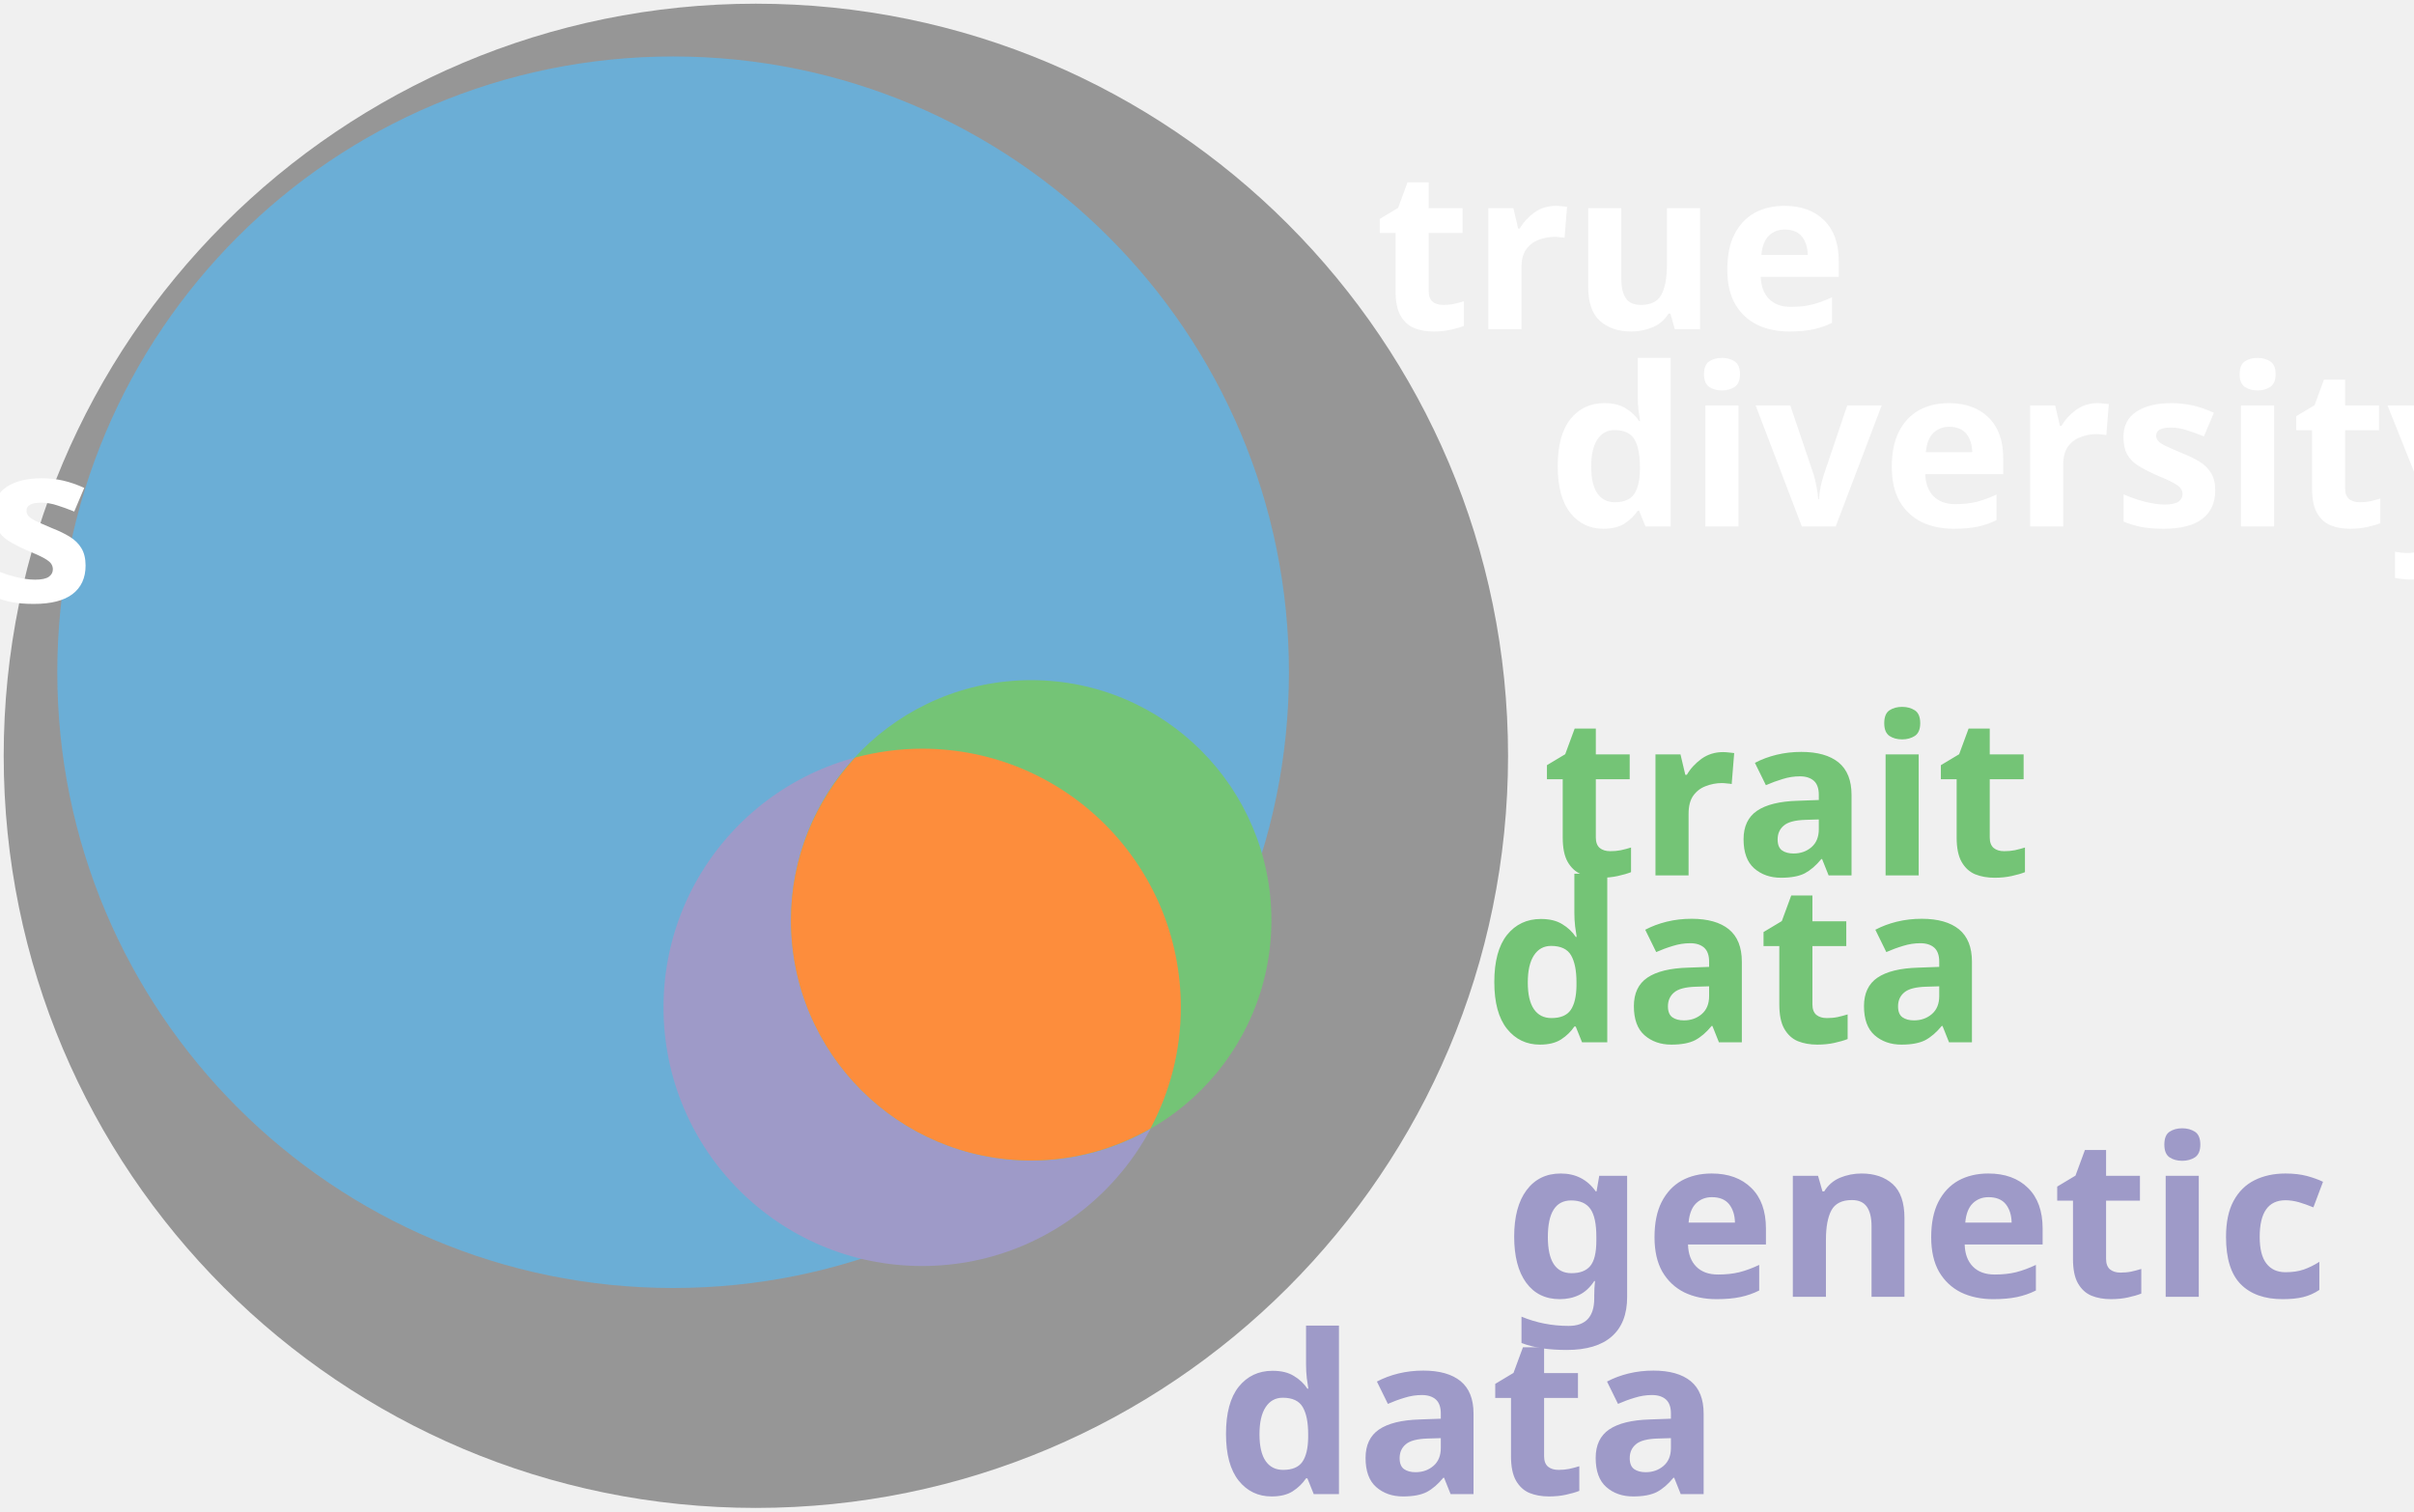
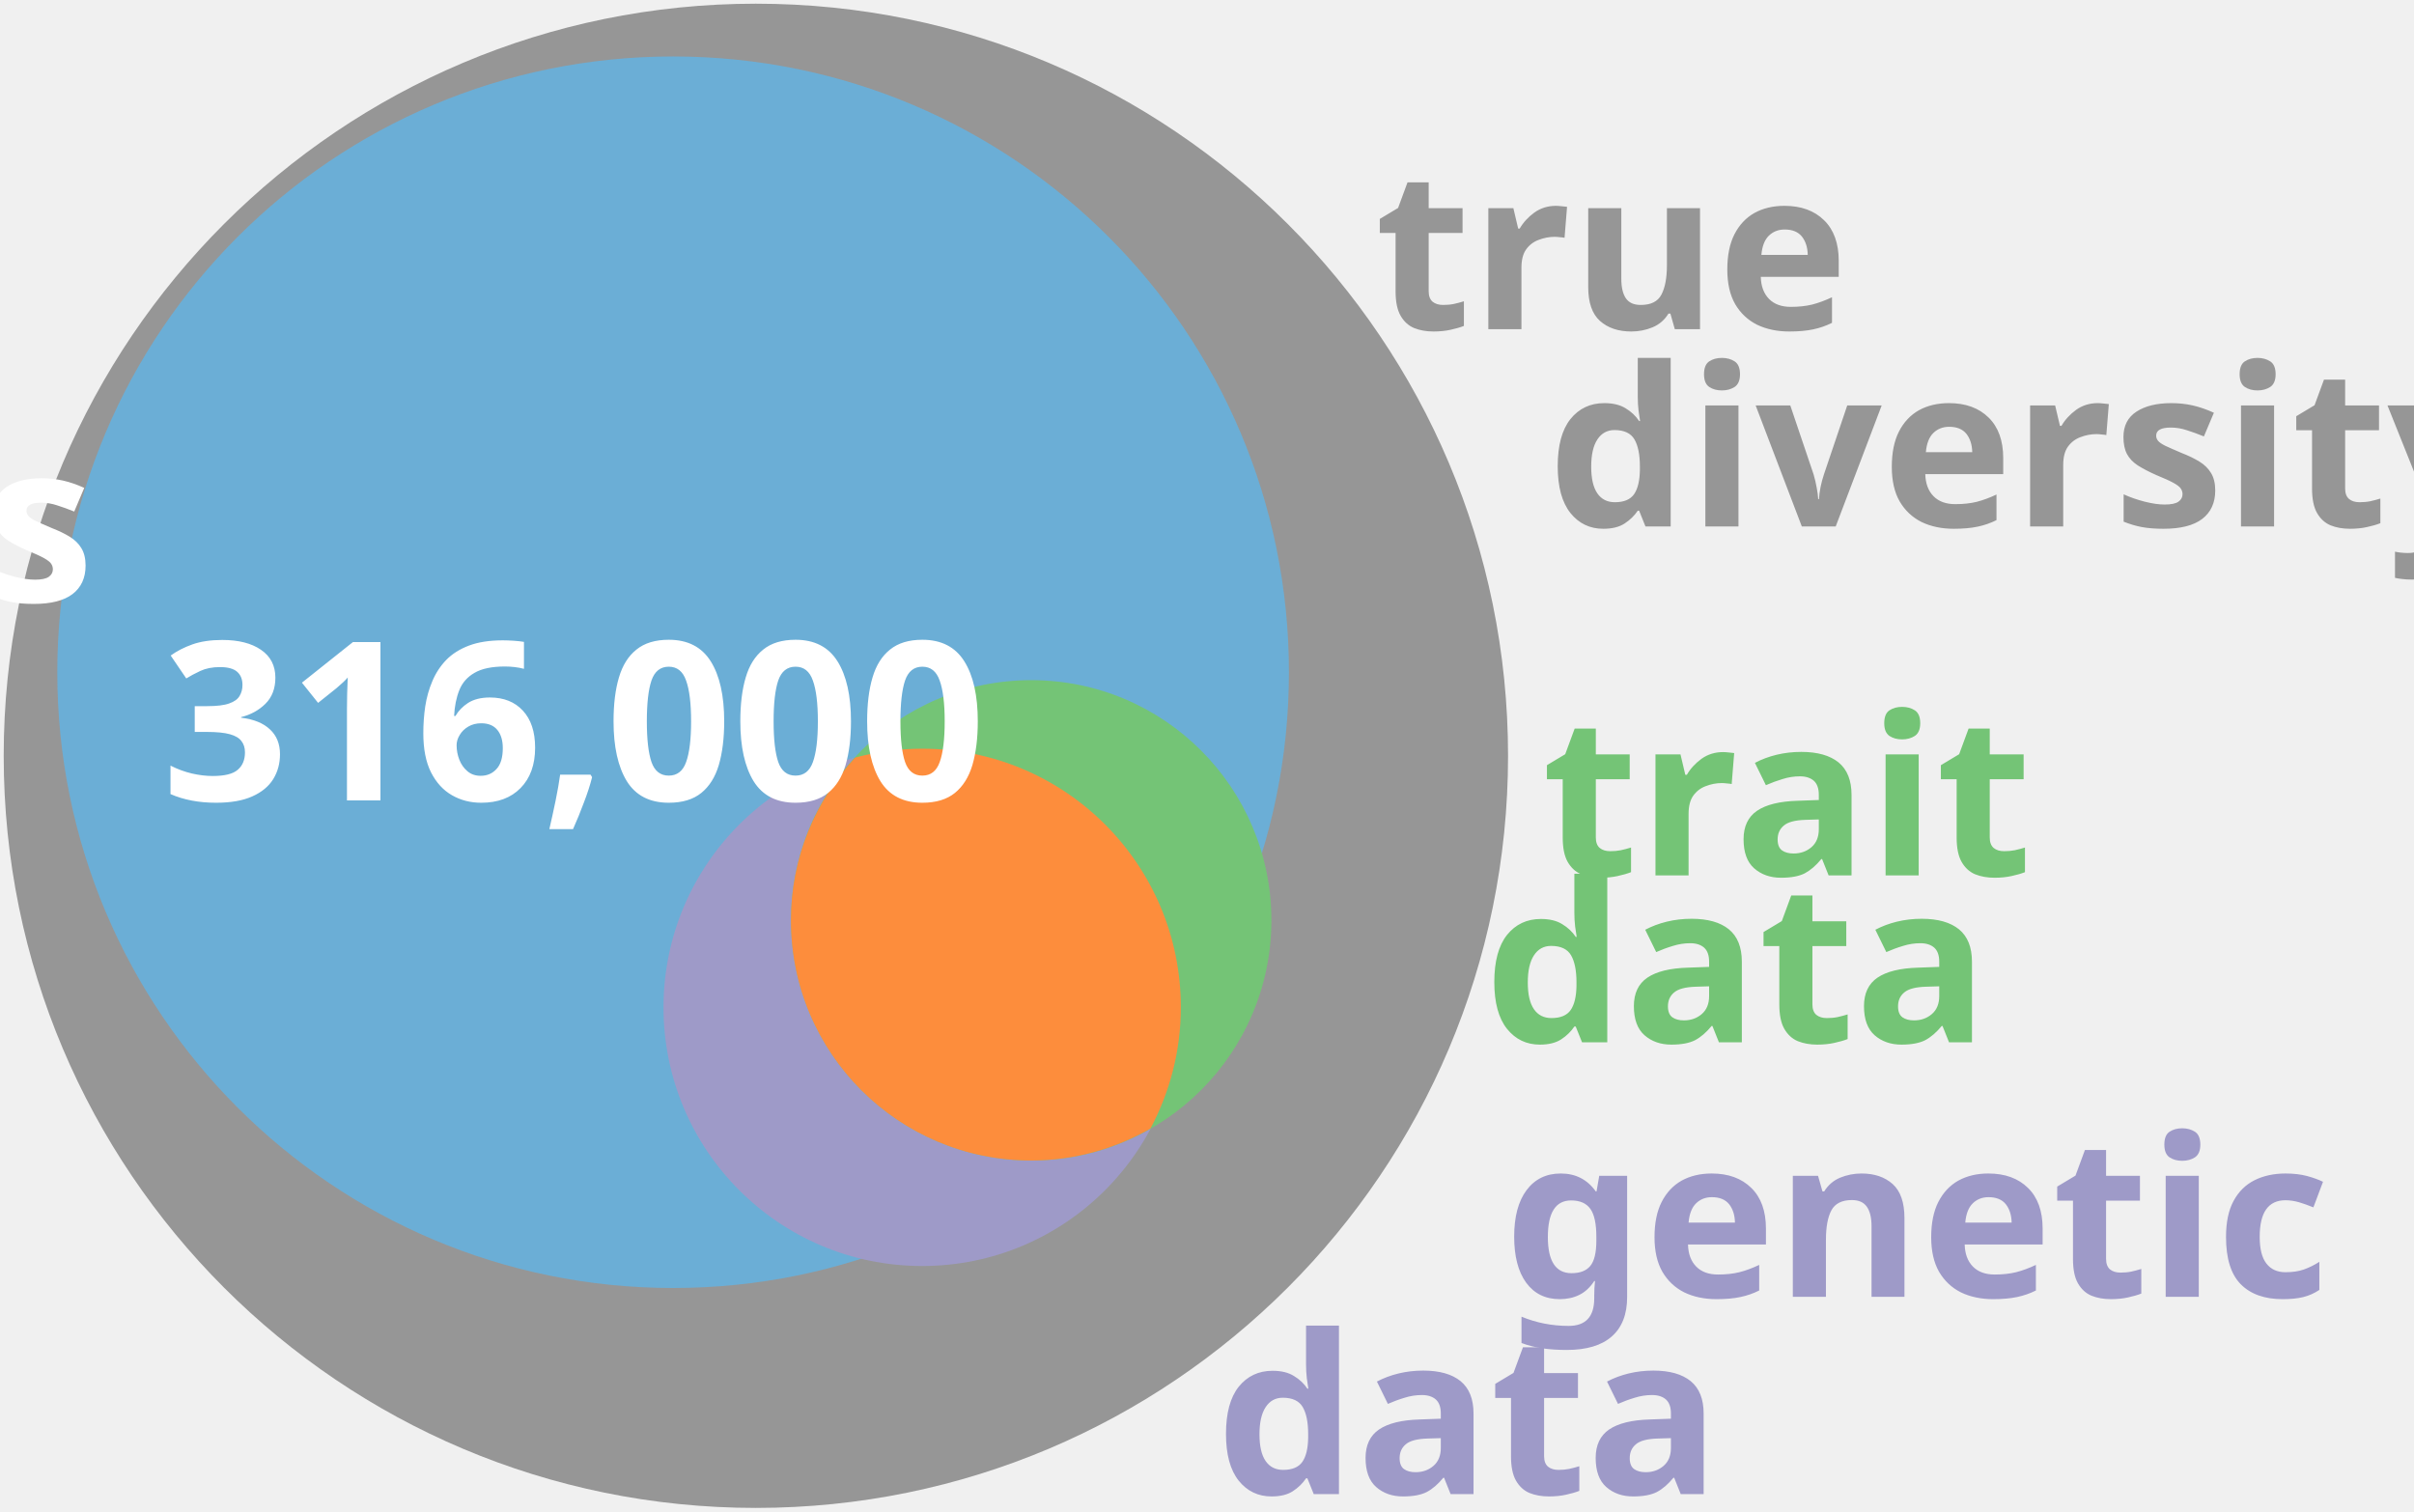
<svg xmlns="http://www.w3.org/2000/svg" width="196" height="122.743" id="svg3079" version="1.1">
  <defs id="defs3081" />
  <g id="layer1" transform="translate(-309.7,-445.6336)">
    <path transform="matrix(0.3263359,0,0,0.3263359,238.2061,310.4326)" d="m 594.286,602.362 c 0,103.356 -83.787,187.143 -187.143,187.143 C 303.787,789.505 220,705.718 220,602.362 c 0,-103.356 83.787,-187.143 187.143,-187.143 103.356,0 187.143,83.787 187.143,187.143 z" id="path3859" style="fill:#969696;fill-opacity:1;stroke:none" />
    <path style="fill:#6baed6;fill-opacity:1;stroke:none" id="path3087" d="m 594.286,602.362 c 0,103.356 -83.787,187.143 -187.143,187.143 C 303.787,789.505 220,705.718 220,602.362 c 0,-103.356 83.787,-187.143 187.143,-187.143 103.356,0 187.143,83.787 187.143,187.143 z" transform="matrix(0.2671756,0,0,0.2671756,255.5734,339.2828)" />
    <path transform="matrix(0.9719008,0,0,0.9719008,-6.792197,84.13782)" d="m 424.286,456.112 c 0,11.933 -9.674,21.607 -21.607,21.607 -11.933,0 -21.607,-9.674 -21.607,-21.607 0,-11.933 9.674,-21.607 21.607,-21.607 11.933,0 21.607,9.674 21.607,21.607 z" id="path3872" style="fill:#9e9ac8;fill-opacity:1;stroke:none" />
    <path transform="matrix(0.9024793,0,0,0.9024793,30.01949,108.7304)" d="m 424.286,456.112 c 0,11.933 -9.674,21.607 -21.607,21.607 -11.933,0 -21.607,-9.674 -21.607,-21.607 0,-11.933 9.674,-21.607 21.607,-21.607 11.933,0 21.607,9.674 21.607,21.607 z" id="path3874" style="fill:#74c476;fill-opacity:1;stroke:none" />
    <path style="fill:#fd8d3c;fill-opacity:1;stroke:none" d="m 384.576,506.429 c -1.881,0 -3.703,0.255 -5.438,0.719 -3.219,3.478 -5.219,8.107 -5.219,13.219 0,10.77 8.73,19.5 19.5,19.5 3.527,0 6.833,-0.956 9.688,-2.594 1.566,-2.94 2.469,-6.28 2.469,-9.844 0,-11.598 -9.402,-21 -21,-21 z" id="path3876" />
    <text xml:space="preserve" style="font-size:40px;font-style:normal;font-variant:normal;font-weight:bold;font-stretch:normal;text-align:end;line-height:89%;letter-spacing:0px;word-spacing:0px;text-anchor:end;fill:#ffffff;fill-opacity:1;stroke:none;font-family:Yanone Kaffeesatz;-inkscape-font-specification:Sans Bold" x="369.33" y="480.934" id="text3881">
      <tspan id="tspan3883" x="369.33" y="480.934" style="font-size:18px;text-align:end;line-height:89%;text-anchor:end;fill:#ffffff;fill-opacity:1">known</tspan>
      <tspan x="369.33" y="494.484" id="tspan3885" style="font-size:18px;text-align:end;line-height:72%;text-anchor:end;fill:#ffffff;fill-opacity:1">species</tspan>
    </text>
-     <text id="text3887" y="472.362" x="421.323" style="font-size:40px;font-style:normal;font-variant:normal;font-weight:bold;font-stretch:normal;text-align:start;line-height:89%;letter-spacing:0px;word-spacing:0px;text-anchor:start;fill:#ffffff;fill-opacity:1;stroke:none;font-family:Yanone Kaffeesatz;-inkscape-font-specification:Sans Bold" xml:space="preserve">
-       <tspan style="font-size:18px;text-align:start;line-height:89%;text-anchor:start;fill:#ffffff;fill-opacity:1" id="tspan3891" y="472.362" x="421.323">true</tspan>
-       <tspan style="font-size:18px;text-align:start;line-height:89%;text-anchor:start;fill:#ffffff;fill-opacity:1" y="488.382" x="421.323" id="tspan3895">   diversity</tspan>
+     <text id="text3887" y="472.362" x="421.323" style="font-size:40px;font-style:normal;font-variant:normal;font-weight:bold;font-stretch:normal;text-align:start;line-height:89%;letter-spacing:0px;word-spacing:0px;text-anchor:start;fill:#969696;fill-opacity:1;stroke:none;font-family:Yanone Kaffeesatz;-inkscape-font-specification:Sans Bold" xml:space="preserve">
+       <tspan style="font-size:18px;text-align:start;line-height:89%;text-anchor:start;fill:#969696;fill-opacity:1" id="tspan3891" y="472.362" x="421.323">true</tspan>
+       <tspan style="font-size:18px;text-align:start;line-height:89%;text-anchor:start;fill:#969696;fill-opacity:1" y="488.382" x="421.323" id="tspan3895">   diversity</tspan>
    </text>
    <text id="text3897" y="516.719" x="430.214" style="font-size:40px;font-style:normal;font-variant:normal;font-weight:bold;font-stretch:normal;line-height:89%;letter-spacing:0px;word-spacing:0px;fill:#74c476;fill-opacity:1;stroke:none;font-family:Yanone Kaffeesatz;-inkscape-font-specification:Sans Bold" xml:space="preserve">
      <tspan style="font-size:18px;line-height:89%;fill:#74c476;fill-opacity:1" y="516.719" x="430.214" id="tspan3899"> trait</tspan>
      <tspan style="font-size:18px;line-height:72%;fill:#74c476;fill-opacity:1" id="tspan3901" y="530.27" x="430.214">data</tspan>
    </text>
    <text xml:space="preserve" style="font-size:40px;font-style:normal;font-variant:normal;font-weight:bold;font-stretch:normal;line-height:89%;letter-spacing:0px;word-spacing:0px;fill:#9e9ac8;fill-opacity:1;stroke:none;font-family:Yanone Kaffeesatz;-inkscape-font-specification:Sans Bold" x="408.429" y="550.936" id="text3903">
      <tspan x="408.429" y="550.936" id="tspan3907" style="font-size:18px;line-height:89%;fill:#9e9ac8;fill-opacity:1">     genetic</tspan>
      <tspan x="408.429" y="566.956" style="font-size:18px;line-height:89%;fill:#9e9ac8;fill-opacity:1" id="tspan3911">data</tspan>
    </text>
+     <text id="text3933" y="510.63" x="322.857" style="font-size:40px;font-style:normal;font-variant:normal;font-weight:bold;font-stretch:normal;line-height:89%;letter-spacing:0px;word-spacing:0px;fill:#ffffff;fill-opacity:1;stroke:none;font-family:Yanone Kaffeesatz;-inkscape-font-specification:Sans Bold" xml:space="preserve">
+       <tspan style="font-size:18px;line-height:72%;fill:#ffffff;fill-opacity:1" id="tspan3937" y="510.63" x="322.857">316,000</tspan>
+     </text>
  </g>
</svg>
